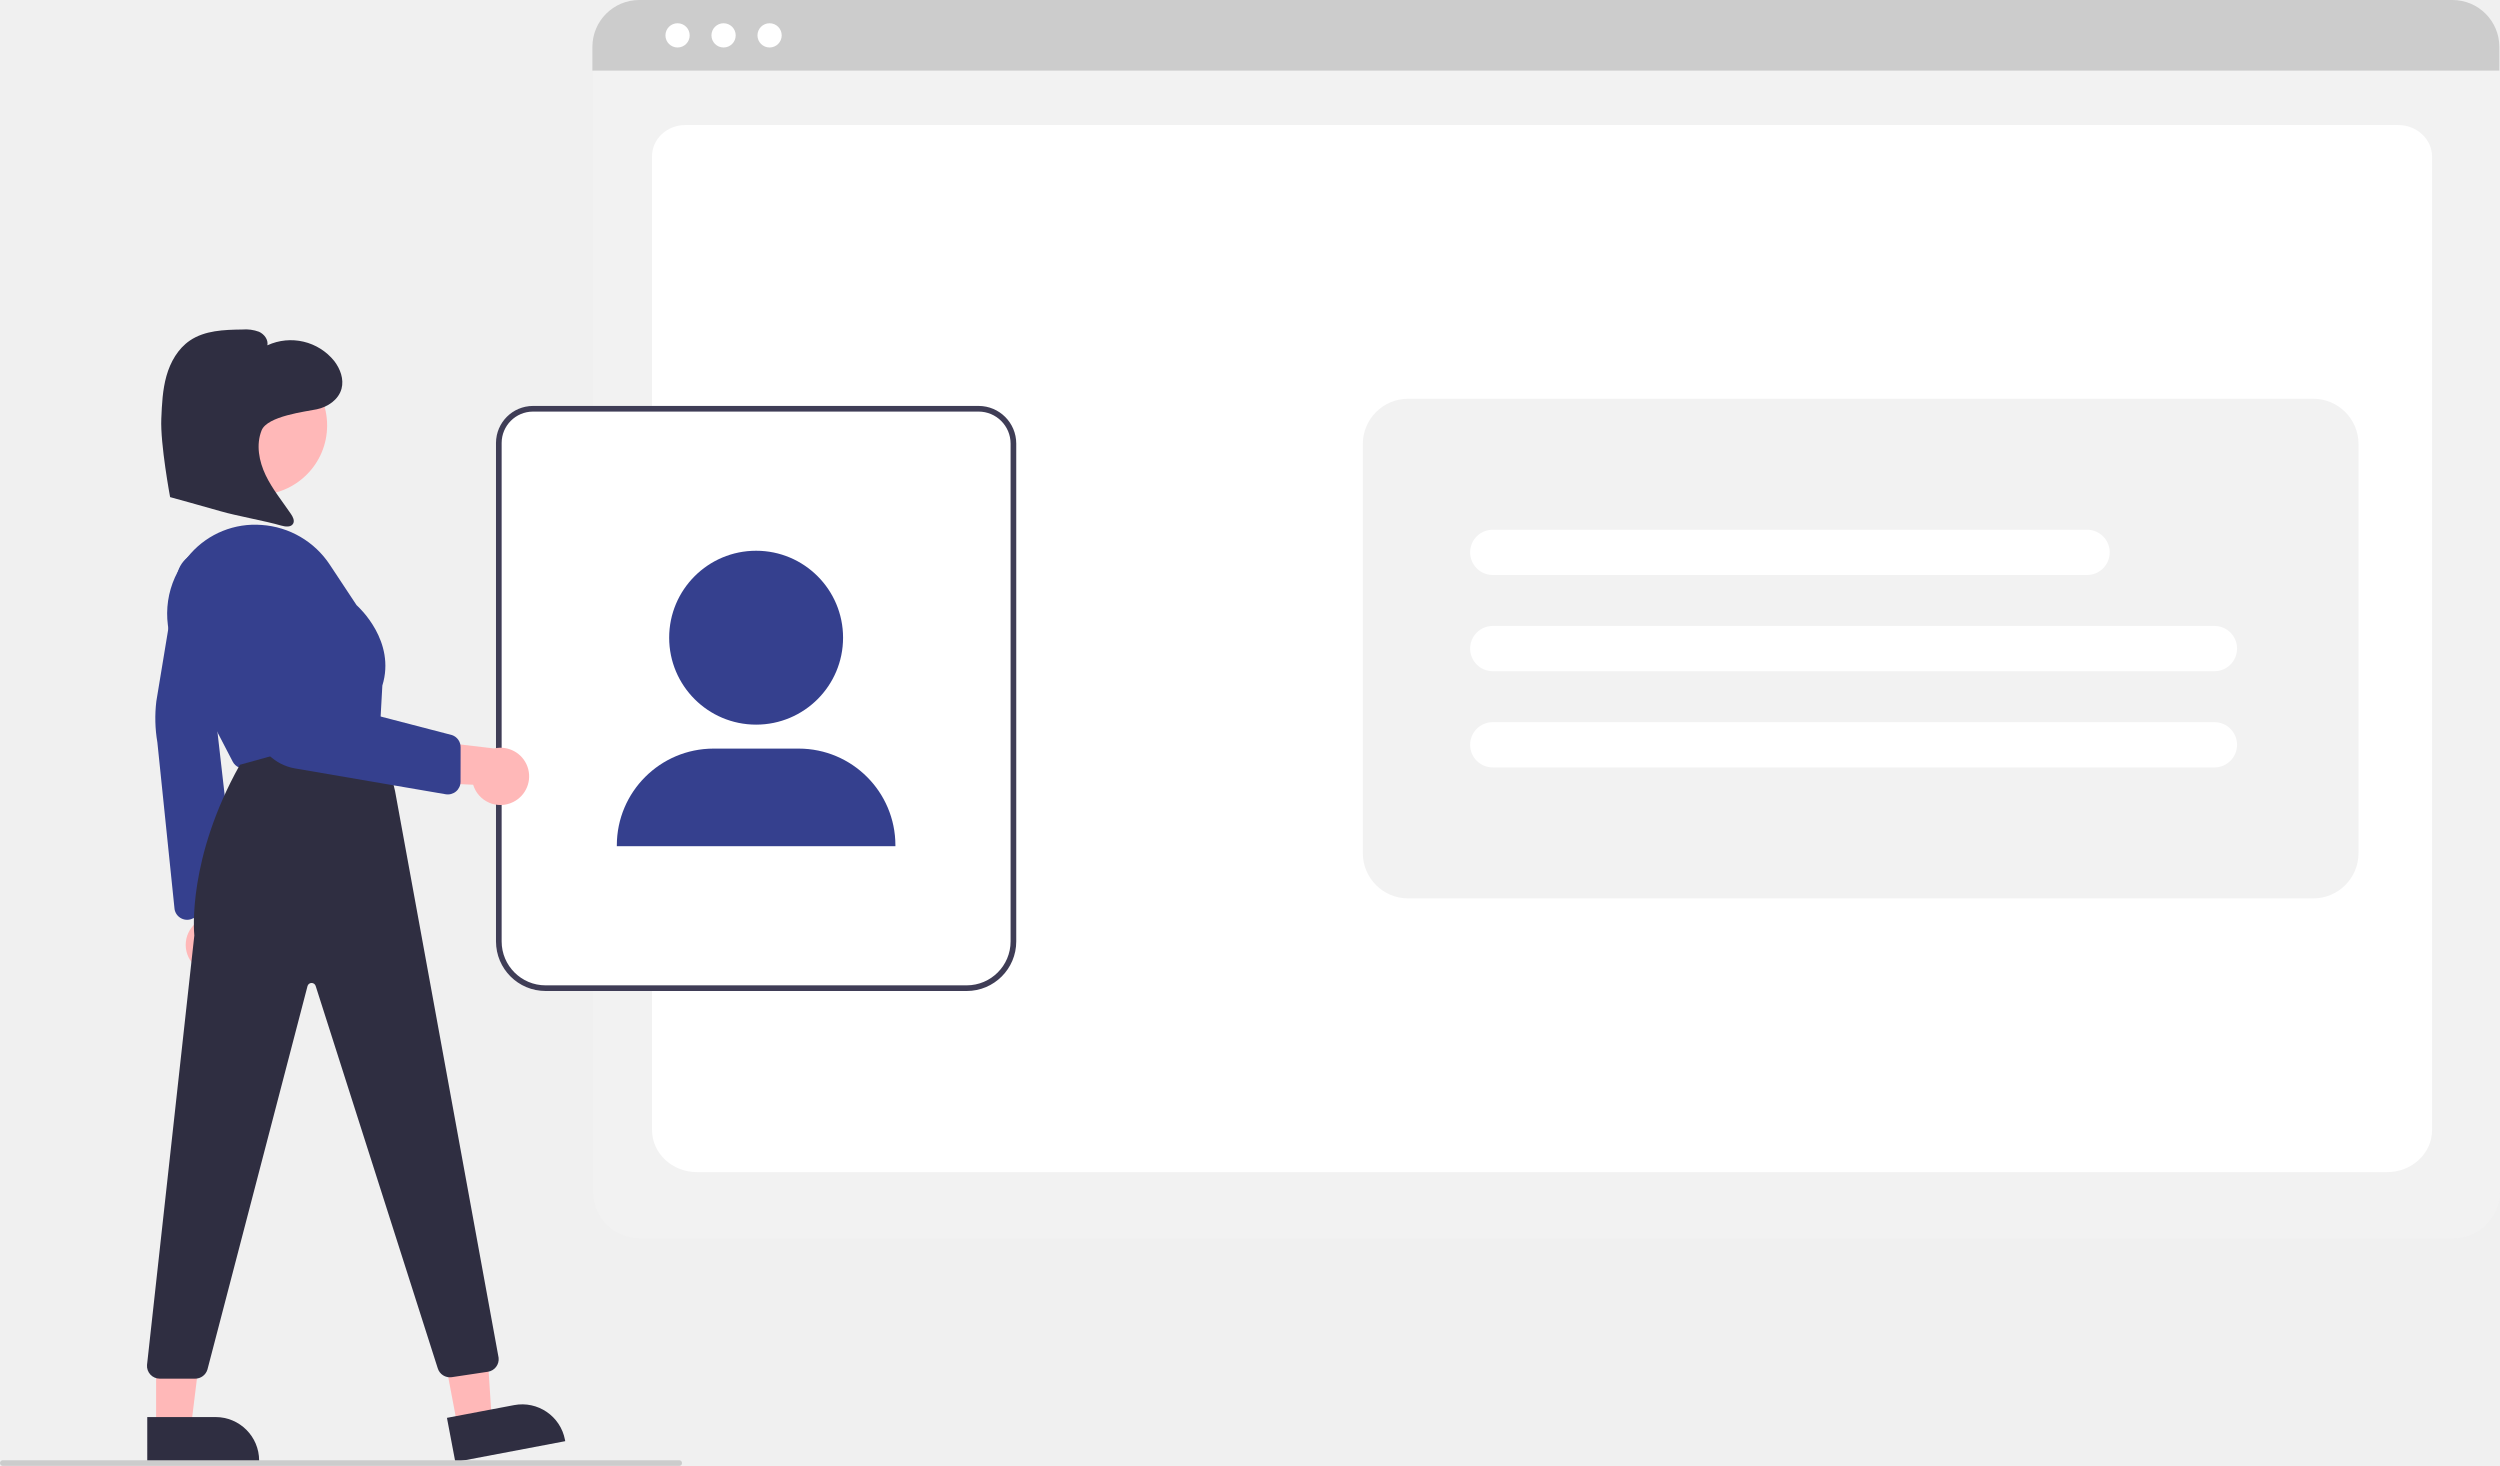
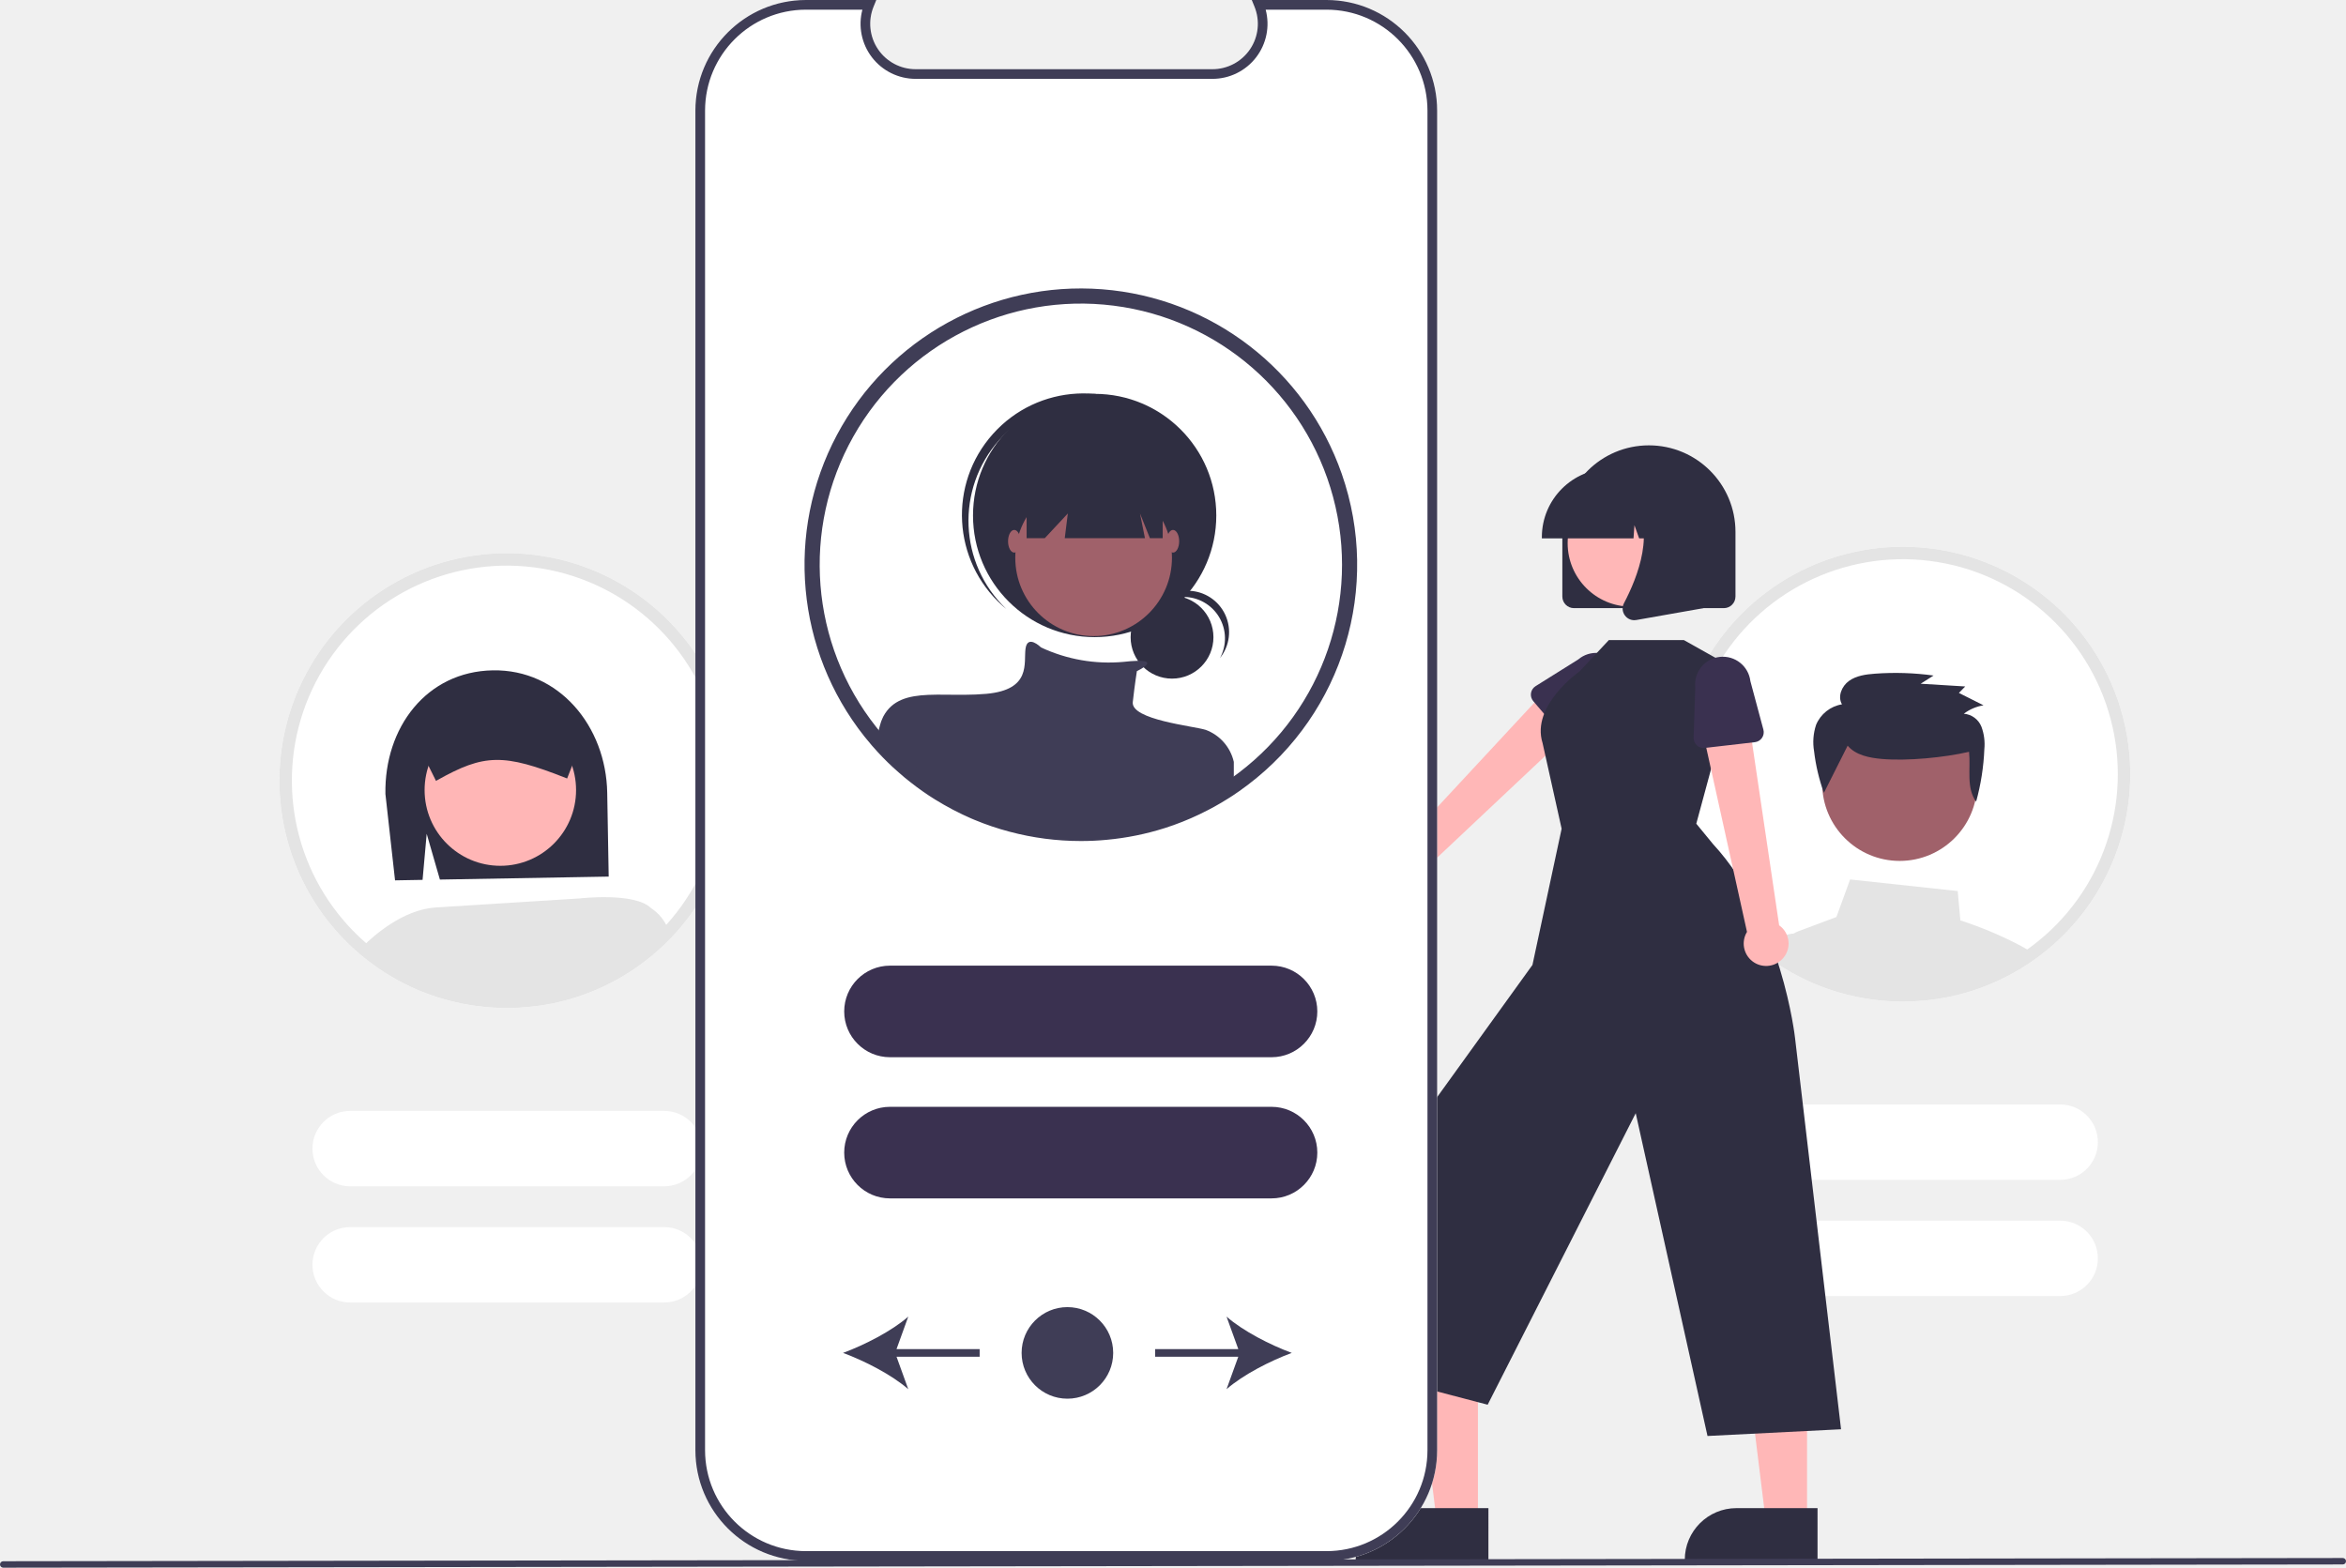
- <svg xmlns="http://www.w3.org/2000/svg" data-name="Layer 1" width="883.397" height="517.987" viewBox="0 0 883.397 517.987">
-   <path d="M1025.199,628.555H384.36a16.519,16.519,0,0,1-16.5-16.5V216.901A12.102,12.102,0,0,1,379.948,204.812H1029.401a12.311,12.311,0,0,1,12.297,12.297V612.055A16.519,16.519,0,0,1,1025.199,628.555Z" transform="translate(-158.3014 -191.0067)" fill="#f2f2f2" />
-   <path d="M1001.821,605.188H404.577c-8.755,0-15.878-6.67-15.878-14.868v-344.105c0-6.08,5.278-11.027,11.766-11.027h605.274c6.595,0,11.961,5.028,11.961,11.208V590.32C1017.699,598.518,1010.576,605.188,1001.821,605.188Z" transform="translate(-158.3014 -191.0067)" fill="#fff" />
-   <path d="M1041.469,215.957H367.629v-8.4a16.574,16.574,0,0,1,16.56-16.55h640.72a16.574,16.574,0,0,1,16.56,16.55Z" transform="translate(-158.3014 -191.0067)" fill="#ccc" />
-   <circle cx="239.423" cy="12.5" r="4.283" fill="#fff" />
-   <circle cx="255.681" cy="12.5" r="4.283" fill="#fff" />
-   <circle cx="271.94" cy="12.5" r="4.283" fill="#fff" />
-   <path d="M499.902,541.187H351.063a17.52,17.52,0,0,1-17.5-17.5V347.533A13.103,13.103,0,0,1,346.651,334.445H504.105a13.312,13.312,0,0,1,13.297,13.297V523.687A17.52,17.52,0,0,1,499.902,541.187Z" transform="translate(-158.3014 -191.0067)" fill="#fff" />
-   <path d="M499.902,541.187H351.063a17.52,17.52,0,0,1-17.5-17.5V347.533A13.103,13.103,0,0,1,346.651,334.445H504.105a13.312,13.312,0,0,1,13.297,13.297V523.687A17.52,17.52,0,0,1,499.902,541.187ZM346.651,336.445a11.101,11.101,0,0,0-11.088,11.088V523.687a15.517,15.517,0,0,0,15.5,15.5h148.839a15.518,15.518,0,0,0,15.5-15.5V347.742A11.31,11.31,0,0,0,504.105,336.445Z" transform="translate(-158.3014 -191.0067)" fill="#3f3d56" />
-   <circle cx="267.181" cy="225.334" r="30.724" fill="#35408e" />
-   <path d="M474.703,490.015H376.262v-.314a34.211,34.211,0,0,1,34.172-34.172h30.097A34.211,34.211,0,0,1,474.703,489.701Z" transform="translate(-158.3014 -191.0067)" fill="#35408e" />
-   <path d="M339.657,474.396a10.056,10.056,0,0,1-14.161-6.101l-35.701-1.559,10.89-15.042,32.233,3.786a10.11,10.11,0,0,1,6.74,18.915Z" transform="translate(-158.3014 -191.0067)" fill="#ffb8b8" />
-   <path d="M240.538,460.143l-19.633-37.811a31.318,31.318,0,0,1,2.564-33.039c.699-.934,1.442-1.842,2.206-2.699A30.398,30.398,0,0,1,250.753,376.504a31.402,31.402,0,0,1,24.112,14.081l9.428,14.252c.965.862,13.943,12.837,9.115,28.42l-.83,14.943a4.523,4.523,0,0,1-3.475,4.133l-43.553,10.119a4.494,4.494,0,0,1-5.012-2.309Z" transform="translate(-158.3014 -191.0067)" fill="#35408e" />
-   <path d="M226.769,531.9a10.056,10.056,0,0,1,1.568-15.339L219.108,482.038l17.617,5.872,6.064,31.883a10.11,10.11,0,0,1-16.019,12.107Z" transform="translate(-158.3014 -191.0067)" fill="#ffb8b8" />
-   <path d="M222.442,515.566a4.463,4.463,0,0,1-2.461-3.316l-6.077-58.96a50.336,50.336,0,0,1-.359-14.49l7.285-44.119a10.068,10.068,0,0,1,10.733-8.862h0a10.088,10.088,0,0,1,9.301,11.24L234.916,447.669l6.811,59.691a4.476,4.476,0,0,1-2.349,4.479l-12.885,3.68a4.45,4.45,0,0,1-4.052.047Z" transform="translate(-158.3014 -191.0067)" fill="#35408e" />
-   <polygon points="161.751 504.359 173.796 502.075 170.717 454.528 152.94 457.9 161.751 504.359" fill="#ffb8b8" />
-   <path d="M316.234,692.016l23.721-4.499.001-0a15.386,15.386,0,0,1,17.983,12.251l.093.491-38.838,7.366Z" transform="translate(-158.3014 -191.0067)" fill="#2f2e41" />
-   <polygon points="55.162 504.734 67.422 504.733 73.254 457.445 55.16 457.446 55.162 504.734" fill="#ffb8b8" />
-   <path d="M210.336,691.738l24.144-.001h.001A15.386,15.386,0,0,1,249.868,707.123v.5l-39.531.001Z" transform="translate(-158.3014 -191.0067)" fill="#2f2e41" />
-   <circle cx="91.033" cy="150.331" r="24.561" fill="#ffb8b8" />
-   <path d="M211.445,676.735a4.523,4.523,0,0,1-1.195-3.404l16.718-151.751c-.144-1.421-2.414-27.188,16.009-60.156l.102-.182,49.368-13.69,5.459,23.026,36.583,200.211a4.486,4.486,0,0,1-3.805,4.943l-12.733,1.91a4.502,4.502,0,0,1-4.986-3.185L269.851,539.429a1.5,1.5,0,0,0-2.878-.014L231.605,674.924a4.523,4.523,0,0,1-4.322,3.244H214.737A4.515,4.515,0,0,1,211.445,676.735Z" transform="translate(-158.3014 -191.0067)" fill="#2f2e41" />
-   <path d="M315.783,471.663l-53.192-9.121A17.409,17.409,0,0,1,248.428,448.92l-11.107-52.459a14.31,14.31,0,0,1,13.413-17.262h0a14.384,14.384,0,0,1,14.796,12.604l5.574,46.758,46.925,12.192a4.499,4.499,0,0,1,3.034,4.265l-.02,12.219a4.496,4.496,0,0,1-5.261,4.424Z" transform="translate(-158.3014 -191.0067)" fill="#35408e" />
-   <path d="M270.227,335.636c3.91-.808,7.711-3.409,8.755-7.263.912-3.366-.437-6.995-2.55-9.77a19.737,19.737,0,0,0-23.646-5.577c.377-1.985-1.116-3.943-2.953-4.784a13.753,13.753,0,0,0-5.955-.8c-6.39.089-13.193.303-18.477,3.898-4.213,2.867-6.888,7.58-8.274,12.484s-1.612,10.049-1.83,15.141c-.382,8.923,3.114,27.703,3.114,27.703s12.363,3.399,17.779,4.974c5.82,1.692,15.64,3.384,21.461,5.077,1.49.433,3.485.676,4.233-.682.598-1.085-.094-2.406-.789-3.431-3.06-4.514-6.566-8.771-8.921-13.691s-3.456-10.765-1.435-15.83S266.317,336.444,270.227,335.636Z" transform="translate(-158.3014 -191.0067)" fill="#2f2e41" />
-   <path d="M655.866,508.462h319.839a16,16,0,0,0,16-16V347.914a16,16,0,0,0-16-16H655.866a16,16,0,0,0-16,16V492.462A16,16,0,0,0,655.866,508.462Z" transform="translate(-158.3014 -191.0067)" fill="#f2f2f2" />
-   <path d="M940.786,428.188h-255a8,8,0,1,1,0-16h255a8,8,0,0,1,0,16Z" transform="translate(-158.3014 -191.0067)" fill="#fff" />
-   <path d="M940.786,462.188h-255a8,8,0,1,1,0-16h255a8,8,0,0,1,0,16Z" transform="translate(-158.3014 -191.0067)" fill="#fff" />
-   <path d="M895.786,394.188h-210a8,8,0,1,1,0-16h210a8,8,0,0,1,0,16Z" transform="translate(-158.3014 -191.0067)" fill="#fff" />
-   <path d="M398.301,708.993h-239a1,1,0,0,1,0-2h239a1,1,0,1,1,0,2Z" transform="translate(-158.3014 -191.0067)" fill="#ccc" />
+ <svg xmlns="http://www.w3.org/2000/svg" data-name="Layer 1" width="728" height="486.494" viewBox="0 0 728 486.494">
+   <path d="M892.972,292.747H875.697a12.828,12.828,0,0,1-11.877,17.672H788a12.828,12.828,0,0,1-11.877-17.672H759.988a27,27,0,0,0-27,27V661.949a27,27,0,0,0,27,27H892.972a27,27,0,0,0,27-27h0V319.747A27,27,0,0,0,892.972,292.747Z" transform="translate(-236 -206.7528)" fill="#f0f0f0" />
+   <path d="M893.127,423.799a70.572,70.572,0,1,0-121.954,67.038c.633.798,1.292,1.596,1.964,2.369.051.051.088.101.139.152a68.447,68.447,0,0,0,5.257,5.422c.482.443.988.899,1.495,1.33.962.861,1.951,1.685,2.977,2.47.405.317.798.633,1.216.937,1.621,1.229,3.306,2.369,5.042,3.458l.076.038c.494.304,1.001.608,1.507.899.912.545,1.849,1.064,2.787,1.558l.596.304c1.368.709,2.762,1.381,4.193,2.001.291.127.608.253.899.38.025.013.038.013.063.025.672.279,1.343.545,2.027.798a66.576,66.576,0,0,0,6.866,2.204,70.606,70.606,0,0,0,18.204,2.382c2.242,0,4.459-.101,6.651-.317a70.324,70.324,0,0,0,14.746-2.977c.012,0,.025-.013.038-.013a69.209,69.209,0,0,0,8.855-3.509c.012-.013.038-.013.051-.025.646-.304,1.267-.633,1.9-.95.101-.051.202-.101.304-.152.507-.266,1.014-.532,1.52-.811,1.267-.697,2.508-1.431,3.737-2.217.342-.203.672-.418,1.014-.646.481-.317.962-.646,1.431-.988.62-.431,1.241-.874,1.849-1.33.19-.139.393-.279.583-.431a70.547,70.547,0,0,0,23.968-79.402Z" transform="translate(-236 -206.7528)" fill="#fff" />
+   <path d="M863.054,500.262a117.347,117.347,0,0,0-18.723-7.879l-.823-9.108L810.115,479.677l-4.244,11.642-11.984,4.497a5.833,5.833,0,0,0-1.216.633h-.013a5.938,5.938,0,0,0-2.534,3.952,6.07,6.07,0,0,0,.089,2.382l.633,2.597c.912.545,1.849,1.064,2.787,1.558l.596.304c1.368.709,2.762,1.381,4.193,2.001.291.127.608.253.899.38.025.013.038.013.063.025.672.279,1.343.545,2.027.798a66.581,66.581,0,0,0,6.866,2.204,70.606,70.606,0,0,0,18.204,2.382c2.242,0,4.459-.101,6.651-.317a70.325,70.325,0,0,0,14.746-2.977c.012,0,.025-.013.038-.013a69.21,69.21,0,0,0,8.855-3.509c.012-.013.038-.013.051-.025.646-.304,1.267-.633,1.9-.95.101-.051.202-.101.304-.152.507-.266,1.014-.532,1.52-.811,1.267-.697,2.508-1.431,3.737-2.217.342-.203.672-.418,1.014-.646.481-.317.962-.646,1.431-.988C865.549,501.668,864.321,500.946,863.054,500.262Z" transform="translate(-236 -206.7528)" fill="#e4e4e4" />
+   <path d="M800.386,505.874l-2.09-9.438h-5.46a1.306,1.306,0,0,0-.165.013h-.013a11.832,11.832,0,0,0-5.498,1.9,12.177,12.177,0,0,0-2.939,2.635c1.621,1.229,3.306,2.369,5.042,3.458l.076.038c.494.304,1.001.608,1.507.899.912.545,1.849,1.064,2.787,1.558l.596.304c1.368.709,2.762,1.381,4.193,2.001.291.127.608.253.899.38.025.013.038.013.063.025.672.279,1.343.545,2.027.798Z" transform="translate(-236 -206.7528)" fill="#e4e4e4" />
+   <circle cx="589.501" cy="243.116" r="24.049" fill="#a0616a" />
+   <path d="M809.354,438.155c2.49,2.946,6.703,3.778,10.589,4.118,7.893.692,19.37-.431,27.084-2.212.55,5.336-.951,11.089,2.192,15.479a71.857,71.857,0,0,0,2.553-16.29,15.592,15.592,0,0,0-.902-6.977,6.417,6.417,0,0,0-5.466-4.03,13.7,13.7,0,0,1,6.111-2.613l-7.636-3.837,1.961-2.013-13.825-.846,4.004-2.544a86.827,86.827,0,0,0-18.191-.574c-2.817.208-5.763.604-8.045,2.236s-3.602,4.877-2.185,7.273a10.56,10.56,0,0,0-8.048,6.386,17.048,17.048,0,0,0-.611,8.195,58.087,58.087,0,0,0,3.046,12.885Z" transform="translate(-236 -206.7528)" fill="#2f2e41" />
+   <path d="M893.127,423.799a70.572,70.572,0,1,0-121.954,67.038c.633.798,1.292,1.596,1.964,2.369.051.051.088.101.139.152a68.447,68.447,0,0,0,5.257,5.422c.482.443.988.899,1.495,1.33.962.861,1.951,1.685,2.977,2.47.405.317.798.633,1.216.937,1.621,1.229,3.306,2.369,5.042,3.458l.076.038c.494.304,1.001.608,1.507.899.912.545,1.849,1.064,2.787,1.558l.596.304c1.368.709,2.762,1.381,4.193,2.001.291.127.608.253.899.38.025.013.038.013.063.025.672.279,1.343.545,2.027.798a66.576,66.576,0,0,0,6.866,2.204,70.606,70.606,0,0,0,18.204,2.382c2.242,0,4.459-.101,6.651-.317a70.324,70.324,0,0,0,14.746-2.977c.012,0,.025-.013.038-.013a69.209,69.209,0,0,0,8.855-3.509c.012-.013.038-.013.051-.025.646-.304,1.267-.633,1.9-.95.101-.051.202-.101.304-.152.507-.266,1.014-.532,1.52-.811,1.267-.697,2.508-1.431,3.737-2.217.342-.203.672-.418,1.014-.646.481-.317.962-.646,1.431-.988.62-.431,1.241-.874,1.849-1.33.19-.139.393-.279.583-.431a70.547,70.547,0,0,0,23.968-79.402Zm-26.298,76.324c-.418.329-.849.646-1.28.937-.418.317-.836.621-1.267.899-.367.266-.735.519-1.115.76l-.114.076c-.279.19-.557.367-.836.545q-1.577.988-3.192,1.9c-.114.063-.228.127-.342.19-.481.266-.962.519-1.444.773-.064.038-.14.063-.203.101l-.076.038c-.608.317-1.229.621-1.849.912a62.139,62.139,0,0,1-7.385,2.99c-.33.114-.659.228-.988.329a66.448,66.448,0,0,1-13.96,2.838c-2.078.19-4.181.291-6.296.291a65.809,65.809,0,0,1-17.215-2.255,62.555,62.555,0,0,1-8.449-2.863c-.14-.063-.292-.114-.431-.177-.152-.063-.291-.114-.431-.177-.152-.063-.291-.127-.444-.203-1.191-.519-2.369-1.089-3.521-1.685l-.557-.291c-1.407-.735-2.787-1.52-4.13-2.356-.393-.241-.798-.494-1.178-.76-.101-.063-.19-.127-.291-.19-.899-.595-1.799-1.216-2.673-1.862-.595-.443-1.191-.887-1.773-1.343-.975-.735-1.913-1.52-2.825-2.331-.481-.405-.95-.849-1.406-1.267a64.366,64.366,0,0,1-5.093-5.27c-.532-.608-1.052-1.216-1.546-1.85a4.827,4.827,0,0,1-.317-.393,66.708,66.708,0,1,1,92.628,11.692Z" transform="translate(-236 -206.7528)" fill="#e4e4e4" />
+   <path d="M875.31,572.892h-97.453a11.694,11.694,0,0,1,0-23.389h97.453a11.694,11.694,0,1,1,0,23.389Z" transform="translate(-236 -206.7528)" fill="#fff" />
+   <path d="M875.31,608.95h-97.453a11.694,11.694,0,0,1,0-23.389h97.453a11.694,11.694,0,1,1,0,23.389Z" transform="translate(-236 -206.7528)" fill="#fff" />
+   <path d="M459.768,294.747H442.492a12.828,12.828,0,0,1-11.877,17.672H354.796A12.828,12.828,0,0,1,342.919,294.747h-16.136a27,27,0,0,0-27,27V663.949a27,27,0,0,0,27,27H459.768a27,27,0,0,0,27-27h0V321.747A27,27,0,0,0,459.768,294.747Z" transform="translate(-236 -206.7528)" fill="#f0f0f0" />
+   <path d="M459.923,425.799a70.572,70.572,0,1,0-121.954,67.038c.633.798,1.292,1.596,1.964,2.369.051.051.088.101.139.152a68.447,68.447,0,0,0,5.257,5.422c.482.443.988.899,1.495,1.33.962.861,1.951,1.685,2.977,2.47.405.317.798.633,1.216.937,1.621,1.229,3.306,2.369,5.042,3.458l.076.038c.494.304,1.001.608,1.507.899.912.545,1.849,1.064,2.787,1.558l.596.304c1.368.709,2.762,1.381,4.193,2.001.291.127.608.253.899.38.025.013.038.013.063.025.672.279,1.343.545,2.027.798a66.577,66.577,0,0,0,6.866,2.204,70.606,70.606,0,0,0,18.204,2.382c2.242,0,4.459-.101,6.651-.317a70.324,70.324,0,0,0,14.746-2.977c.012,0,.025-.013.038-.013a69.209,69.209,0,0,0,8.855-3.509c.012-.013.038-.013.051-.025.646-.304,1.267-.633,1.9-.95.101-.051.202-.101.304-.152.507-.266,1.014-.532,1.52-.811,1.267-.697,2.508-1.431,3.737-2.217.342-.203.672-.418,1.014-.646.481-.317.962-.646,1.431-.988.62-.431,1.241-.874,1.849-1.33.19-.139.393-.279.583-.431a70.547,70.547,0,0,0,23.968-79.402Z" transform="translate(-236 -206.7528)" fill="#fff" />
+   <path d="M442.106,574.892h-97.453a11.694,11.694,0,1,1,0-23.389h97.453a11.694,11.694,0,0,1,0,23.389Z" transform="translate(-236 -206.7528)" fill="#fff" />
+   <path d="M442.106,610.95h-97.453a11.694,11.694,0,1,1,0-23.389h97.453a11.694,11.694,0,0,1,0,23.389Z" transform="translate(-236 -206.7528)" fill="#fff" />
+   <path d="M368.41,465.508l4.099,14.199,52.38-.924-.459-26.015c-.363-20.592-14.916-38.352-35.508-37.989s-33.685,17.772-33.322,38.364l2.991,26.81,8.54-.151Z" transform="translate(-236 -206.7528)" fill="#2f2e41" />
+   <circle cx="155.262" cy="245.182" r="23.501" fill="#ffb6b6" />
+   <path d="M438.041,488.584l-.533,9.885a62.927,62.927,0,0,1-87.217,3.378c-.543-.478-1.076-.978-1.597-1.488,3.259-3.237,12.254-11.232,22.236-11.971l45.015-2.835S433.001,483.555,438.041,488.584Z" transform="translate(-236 -206.7528)" fill="#e4e4e4" />
+   <path d="M416.989,435.433a9.115,9.115,0,0,0-1.619-5.029c-.108-.152-.217-.293-.326-.435a9.158,9.158,0,0,0-7.344-3.509l-16.891.304-16.881.293a9.146,9.146,0,0,0-8.962,9.288l4.019,8.093,2.314,4.649.38-.217c14.61-8.212,20.585-8.321,39.921-.684l.391.152,1.532-3.922,3.476-8.897Z" transform="translate(-236 -206.7528)" fill="#2f2e41" />
+   <path d="M443.373,495.234c-1.358,1.738-2.584,1.706-4.115,3.292-3.867,4.03-10.038,7.481-14.861,10.36l-1.053-18.879,14.697-1.423A13.555,13.555,0,0,1,443.373,495.234Z" transform="translate(-236 -206.7528)" fill="#e4e4e4" />
+   <path d="M459.923,425.799a70.572,70.572,0,1,0-121.954,67.038c.633.798,1.292,1.596,1.964,2.369.051.051.088.101.139.152a68.447,68.447,0,0,0,5.257,5.422c.482.443.988.899,1.495,1.33.962.861,1.951,1.685,2.977,2.47.405.317.798.633,1.216.937,1.621,1.229,3.306,2.369,5.042,3.458l.076.038c.494.304,1.001.608,1.507.899.912.545,1.849,1.064,2.787,1.558l.596.304c1.368.709,2.762,1.381,4.193,2.001.291.127.608.253.899.38.025.013.038.013.063.025.672.279,1.343.545,2.027.798a66.577,66.577,0,0,0,6.866,2.204,70.606,70.606,0,0,0,18.204,2.382c2.242,0,4.459-.101,6.651-.317a70.324,70.324,0,0,0,14.746-2.977c.012,0,.025-.013.038-.013a69.209,69.209,0,0,0,8.855-3.509c.012-.013.038-.013.051-.025.646-.304,1.267-.633,1.9-.95.101-.051.202-.101.304-.152.507-.266,1.014-.532,1.52-.811,1.267-.697,2.508-1.431,3.737-2.217.342-.203.672-.418,1.014-.646.481-.317.962-.646,1.431-.988.62-.431,1.241-.874,1.849-1.33.19-.139.393-.279.583-.431a70.547,70.547,0,0,0,23.968-79.402Zm-26.298,76.324c-.418.329-.849.646-1.28.937-.418.317-.836.621-1.267.899-.367.266-.735.519-1.115.76l-.114.076c-.279.19-.557.367-.836.545q-1.577.988-3.192,1.9c-.114.063-.228.127-.342.19-.481.266-.962.519-1.444.773-.064.038-.14.063-.203.101l-.076.038c-.608.317-1.229.621-1.849.912a62.138,62.138,0,0,1-7.385,2.99c-.33.114-.659.228-.988.329a66.448,66.448,0,0,1-13.96,2.838c-2.078.19-4.181.291-6.296.291a65.809,65.809,0,0,1-17.215-2.255,62.556,62.556,0,0,1-8.449-2.863c-.14-.063-.292-.114-.431-.177-.152-.063-.291-.114-.431-.177-.152-.063-.291-.127-.444-.203-1.191-.519-2.369-1.089-3.521-1.685l-.557-.291c-1.407-.735-2.787-1.52-4.13-2.356-.393-.241-.798-.494-1.178-.76-.101-.063-.19-.127-.291-.19-.899-.595-1.799-1.216-2.673-1.862-.595-.443-1.191-.887-1.773-1.343-.975-.735-1.913-1.52-2.825-2.331-.481-.405-.95-.849-1.406-1.267a64.364,64.364,0,0,1-5.093-5.27c-.532-.608-1.052-1.216-1.546-1.85a4.829,4.829,0,0,1-.317-.393,66.708,66.708,0,1,1,92.628,11.692Z" transform="translate(-236 -206.7528)" fill="#e4e4e4" />
+   <path d="M668.834,484.11a6.916,6.916,0,0,0,8.277-6.629l52.254-49.183-11.757-9.379L669.852,470.338a6.953,6.953,0,0,0-1.018,13.772Z" transform="translate(-236 -206.7528)" fill="#ffb7b7" />
+   <path d="M721.961,436.248l-10.166-11.914a3.101,3.101,0,0,1,.713-4.641l13.235-8.285a8.612,8.612,0,0,1,11.142,13.135l-10.228,11.731a3.101,3.101,0,0,1-4.696-.026Z" transform="translate(-236 -206.7528)" fill="#3a3150" />
+   <polygon points="458.624 472.188 445.848 472.187 439.77 422.908 458.626 422.909 458.624 472.188" fill="#ffb7b7" />
+   <path d="M697.882,691.325l-41.195-.002v-.521a16.035,16.035,0,0,1,16.034-16.034h.001l25.161.001Z" transform="translate(-236 -206.7528)" fill="#2f2e41" />
+   <polygon points="560.751 472.188 547.975 472.187 541.897 422.908 560.753 422.909 560.751 472.188" fill="#ffb7b7" />
+   <path d="M800.009,691.325l-41.195-.002v-.521a16.035,16.035,0,0,1,16.034-16.034h.001l25.161.001Z" transform="translate(-236 -206.7528)" fill="#2f2e41" />
+   <path d="M762.385,462.371,775.263,414.79l-16.707-9.391h-23.32l-9.07,9.704s-15.154,10.543-11.486,22.225l5.917,26.608-9.05,42.259-45.596,63.232-10.793,62.111,42.487,11.138,45.944-90.466,22.276,100.169,41.441-2.084L793.026,528.84s-4.071-37-25.408-60.102Z" transform="translate(-236 -206.7528)" fill="#2f2e41" />
+   <path d="M788.981,504.469a6.916,6.916,0,0,0-.886-10.568l-9.992-67.411L763.761,431.019l14.357,64.924a6.953,6.953,0,0,0,10.864,8.526Z" transform="translate(-236 -206.7528)" fill="#ffb7b7" />
+   <path d="M780.572,437.07l-15.559,1.794a3.101,3.101,0,0,1-3.455-3.18l.504-15.606a8.612,8.612,0,0,1,17.116-1.923L783.212,433.187a3.101,3.101,0,0,1-2.64,3.883Z" transform="translate(-236 -206.7528)" fill="#3a3150" />
+   <path d="M720.817,391.868V371.821a26.864,26.864,0,0,1,53.728,0v20.048a3.613,3.613,0,0,1-3.609,3.609H724.426A3.613,3.613,0,0,1,720.817,391.868Z" transform="translate(-236 -206.7528)" fill="#2f2e41" />
+   <circle cx="506.161" cy="168.562" r="19.696" fill="#ffb7b7" />
+   <path d="M714.462,373.424A21.275,21.275,0,0,1,735.713,352.174h4.01a21.274,21.274,0,0,1,21.25,21.25v.401h-8.473l-2.89-8.093-.578,8.093h-4.379l-1.458-4.083-.292,4.083h-28.44Z" transform="translate(-236 -206.7528)" fill="#2f2e41" />
+   <path d="M740.223,397.731a3.555,3.555,0,0,1-.283-3.775c4.249-8.082,10.198-23.015,2.302-32.224l-.568-.662H764.598V395.488l-20.825,3.674a3.686,3.686,0,0,1-.639.056A3.594,3.594,0,0,1,740.223,397.731Z" transform="translate(-236 -206.7528)" fill="#2f2e41" />
+   <path d="M647.662,691.115H486.094a34.342,34.342,0,0,1-34.303-34.304V241.057a34.342,34.342,0,0,1,34.303-34.304h21.836l-.843,2.066a14.085,14.085,0,0,0,13.04,19.405h92.116a14.085,14.085,0,0,0,13.041-19.405l-.843-2.066h23.221a34.343,34.343,0,0,1,34.304,34.304V656.811A34.343,34.343,0,0,1,647.662,691.115Z" transform="translate(-236 -206.7528)" fill="#fff" />
+   <path d="M647.662,691.115H486.094a34.342,34.342,0,0,1-34.303-34.304V241.057a34.342,34.342,0,0,1,34.303-34.304h21.836l-.843,2.066a14.085,14.085,0,0,0,13.04,19.405h92.116a14.085,14.085,0,0,0,13.041-19.405l-.843-2.066h23.221a34.343,34.343,0,0,1,34.304,34.304V656.811A34.343,34.343,0,0,1,647.662,691.115ZM486.094,209.753a31.339,31.339,0,0,0-31.303,31.304V656.811a31.339,31.339,0,0,0,31.303,31.304H647.662a31.339,31.339,0,0,0,31.304-31.304V241.057a31.339,31.339,0,0,0-31.304-31.304H628.758A17.088,17.088,0,0,1,612.243,231.224H520.127a17.089,17.089,0,0,1-16.512-21.471Z" transform="translate(-236 -206.7528)" fill="#3f3d56" />
+   <path d="M652.376,353.825A85.741,85.741,0,1,0,504.209,435.272c.77.97,1.57,1.939,2.385,2.878.062.062.107.123.169.185a83.32,83.32,0,0,0,6.388,6.587c.585.539,1.2,1.093,1.816,1.616,1.17,1.047,2.37,2.047,3.617,3.001a84.301,84.301,0,0,0,7.603,5.341l.092.046c1.708,1.062,3.447,2.047,5.218,2.986l.723.369c1.662.862,3.355,1.678,5.094,2.432.354.154.739.308,1.093.462.031.015.047.015.077.031a83.288,83.288,0,0,0,10.804,3.648,85.776,85.776,0,0,0,22.116,2.893c2.724,0,5.418-.123,8.08-.385a85.43,85.43,0,0,0,17.915-3.617c.016,0,.031-.015.046-.015a84.041,84.041,0,0,0,10.758-4.263c.015-.015.047-.015.062-.031.785-.369,1.539-.77,2.309-1.154q.185-.092.37-.185c.615-.323,1.231-.646,1.846-.985,1.539-.846,3.047-1.739,4.541-2.693.416-.246.815-.508,1.231-.785,1.354-.893,2.693-1.847,3.986-2.817.231-.169.477-.339.709-.523a85.714,85.714,0,0,0,29.119-96.469Z" transform="translate(-236 -206.7528)" fill="#fff" />
+   <circle id="a88730f1-a4dc-42ea-8d61-20b9a6de0295" data-name="Ellipse 188" cx="363.699" cy="197.746" r="12.85" fill="#2f2e41" />
+   <path id="a0e65747-ad5d-42e1-9a7d-abdaec671c25-1578" data-name="Path 969" d="M603.279,392.003a12.851,12.851,0,0,1,11.312,18.949,12.847,12.847,0,1,0-21.344-14.116,12.819,12.819,0,0,1,10.033-4.833Z" transform="translate(-236 -206.7528)" fill="#2f2e41" />
+   <circle id="b7900c1b-d91a-4cb1-ae52-9339c6bb131b" data-name="Ellipse 189" cx="339.687" cy="159.971" r="37.747" fill="#2f2e41" />
+   <path id="e9ef9d79-54c8-4b9d-afc6-bf3c8702b968-1579" data-name="Path 970" d="M546.061,343.304a37.741,37.741,0,0,1,52.313-3.959c-.308-.294-.616-.589-.934-.874A37.747,37.747,0,0,0,547.066,394.702q.108.096.216.192c.32.285.649.554.977.826A37.741,37.741,0,0,1,546.062,343.304Z" transform="translate(-236 -206.7528)" fill="#2f2e41" />
+   <circle id="f9ee0ef6-3d03-415e-8b17-7638139fd0a9" data-name="Ellipse 190" cx="339.366" cy="173.087" r="24.311" fill="#a0616a" />
+   <path d="M618.87,443.183v8.157c-1.493.954-3.002,1.847-4.541,2.693-.615.339-1.231.662-1.846.985q-.185.092-.37.185c-.77.385-1.524.785-2.309,1.154-.015.015-.047.015-.062.031a84.043,84.043,0,0,1-10.758,4.263c-.015,0-.03.015-.046.015a85.43,85.43,0,0,1-17.915,3.617c-2.663.262-5.356.385-8.08.385a85.776,85.776,0,0,1-22.116-2.893,83.287,83.287,0,0,1-10.804-3.648c-.031-.015-.047-.015-.077-.031-.354-.154-.739-.308-1.093-.462-1.739-.754-3.432-1.57-5.094-2.432l-.723-.369c-1.771-.939-3.51-1.924-5.218-2.986l-.092-.046a84.306,84.306,0,0,1-7.603-5.341c-1.247-.954-2.447-1.955-3.617-3.001-.615-.523-1.231-1.077-1.816-1.616a83.32,83.32,0,0,1-6.388-6.587,31.135,31.135,0,0,1,1.17-4.725l.015-.015a6.908,6.908,0,0,1,.323-.77,6.137,6.137,0,0,1,.292-.646c2.755-5.156,7.742-6.433,13.929-6.71,3.494-.154,7.356.015,11.436-.031,2.155-.015,4.386-.092,6.618-.292,14.082-1.277,11.528-9.588,12.159-14.067.631-4.34,4.541-.585,4.802-.339l.015.015a49.668,49.668,0,0,0,25.549,4.479c1.508-.185,3.017-.292,4.525-.339,3.971-.046,3.109,1.093,1.74,2.032a17.212,17.212,0,0,1-2.078,1.17s-.631,3.848-1.278,9.604c-.615,5.51,18.792,7.418,22.594,8.619h.015A13.879,13.879,0,0,1,618.87,443.183Z" transform="translate(-236 -206.7528)" fill="#3f3d56" />
+   <path id="f8b96564-8bea-43e7-b877-4fd21fa4541a-1580" data-name="Path 975" d="M554.574,349.451V373.768h5.63l7.164-7.677-.959,7.677h24.887l-1.539-7.677,3.078,7.677h3.968V349.451Z" transform="translate(-236 -206.7528)" fill="#2f2e41" />
+   <ellipse id="fc45a9a5-e532-43bd-91e0-783b1ff1c62a" data-name="Ellipse 191" cx="314.735" cy="167.97" rx="1.919" ry="3.518" fill="#a0616a" />
+   <ellipse id="b98ebd65-1aa4-4d12-af6a-4bfbf5352352" data-name="Ellipse 192" cx="363.999" cy="167.97" rx="1.919" ry="3.518" fill="#a0616a" />
+   <path d="M652.376,353.825A85.741,85.741,0,1,0,504.209,435.272c.77.97,1.57,1.939,2.385,2.878.062.062.107.123.169.185a83.32,83.32,0,0,0,6.388,6.587c.585.539,1.2,1.093,1.816,1.616,1.17,1.047,2.37,2.047,3.617,3.001a84.301,84.301,0,0,0,7.603,5.341l.092.046c1.708,1.062,3.447,2.047,5.218,2.986l.723.369c1.662.862,3.355,1.678,5.094,2.432.354.154.739.308,1.093.462.031.015.047.015.077.031a83.288,83.288,0,0,0,10.804,3.648,85.776,85.776,0,0,0,22.116,2.893c2.724,0,5.418-.123,8.08-.385a85.43,85.43,0,0,0,17.915-3.617c.016,0,.031-.015.046-.015a84.041,84.041,0,0,0,10.758-4.263c.015-.015.047-.015.062-.031.785-.369,1.539-.77,2.309-1.154q.185-.092.37-.185c.615-.323,1.231-.646,1.846-.985,1.539-.846,3.047-1.739,4.541-2.693.416-.246.815-.508,1.231-.785,1.354-.893,2.693-1.847,3.986-2.817.231-.169.477-.339.709-.523a85.714,85.714,0,0,0,29.119-96.469Zm-31.952,92.729c-.508.4-1.031.785-1.554,1.139-.508.385-1.016.754-1.539,1.093-.446.323-.893.631-1.355.923-.385.262-.77.508-1.154.754q-1.915,1.201-3.878,2.309c-.139.077-.277.154-.416.231-.585.323-1.169.631-1.754.939-.077.046-.17.077-.246.123l-.092.046c-.739.385-1.492.754-2.247,1.108a75.457,75.457,0,0,1-8.973,3.632c-.4.138-.8.277-1.2.4a80.736,80.736,0,0,1-16.961,3.448c-2.524.231-5.079.354-7.65.354a79.958,79.958,0,0,1-20.916-2.74,76.015,76.015,0,0,1-10.266-3.478c-.354-.139-.708-.292-1.047-.431-.184-.077-.354-.154-.539-.246-1.447-.631-2.877-1.324-4.278-2.047l-.677-.354c-1.708-.893-3.386-1.847-5.018-2.863-.6-.369-1.2-.754-1.785-1.154-1.847-1.216-3.648-2.524-5.403-3.894-1.185-.893-2.324-1.847-3.432-2.832-.585-.492-1.154-1.031-1.708-1.539a78.31,78.31,0,0,1-6.187-6.403c-.646-.739-1.278-1.478-1.878-2.247a5.848,5.848,0,0,1-.385-.477A81.046,81.046,0,1,1,620.425,446.554Z" transform="translate(-236 -206.7528)" fill="#3f3d56" />
+   <path d="M630.576,534.839H512.176a14.208,14.208,0,0,1,0-28.416H630.576a14.208,14.208,0,1,1,0,28.416Z" transform="translate(-236 -206.7528)" fill="#3a3150" />
+   <path d="M630.576,578.647H512.176a14.208,14.208,0,0,1,0-28.416H630.576a14.208,14.208,0,1,1,0,28.416Z" transform="translate(-236 -206.7528)" fill="#3a3150" />
+   <circle cx="331.232" cy="419.845" r="14.208" fill="#3f3d56" />
+   <path d="M636.855,626.597c-6.725-2.493-15.068-6.75-20.24-11.26l3.645,10.076H594.464v2.368h25.796L616.615,637.859C621.787,633.35,630.13,629.092,636.855,626.597Z" transform="translate(-236 -206.7528)" fill="#3f3d56" />
+   <path d="M497.61,626.597c6.725-2.493,15.068-6.75,20.24-11.26l-3.645,10.076h25.796v2.368H514.205l3.645,10.078C512.678,633.35,504.334,629.092,497.61,626.597Z" transform="translate(-236 -206.7528)" fill="#3f3d56" />
+   <path d="M963,692.247l-726,1a1,1,0,0,1,0-2l726-1a1,1,0,0,1,0,2Z" transform="translate(-236 -206.7528)" fill="#3f3d56" />
</svg>
